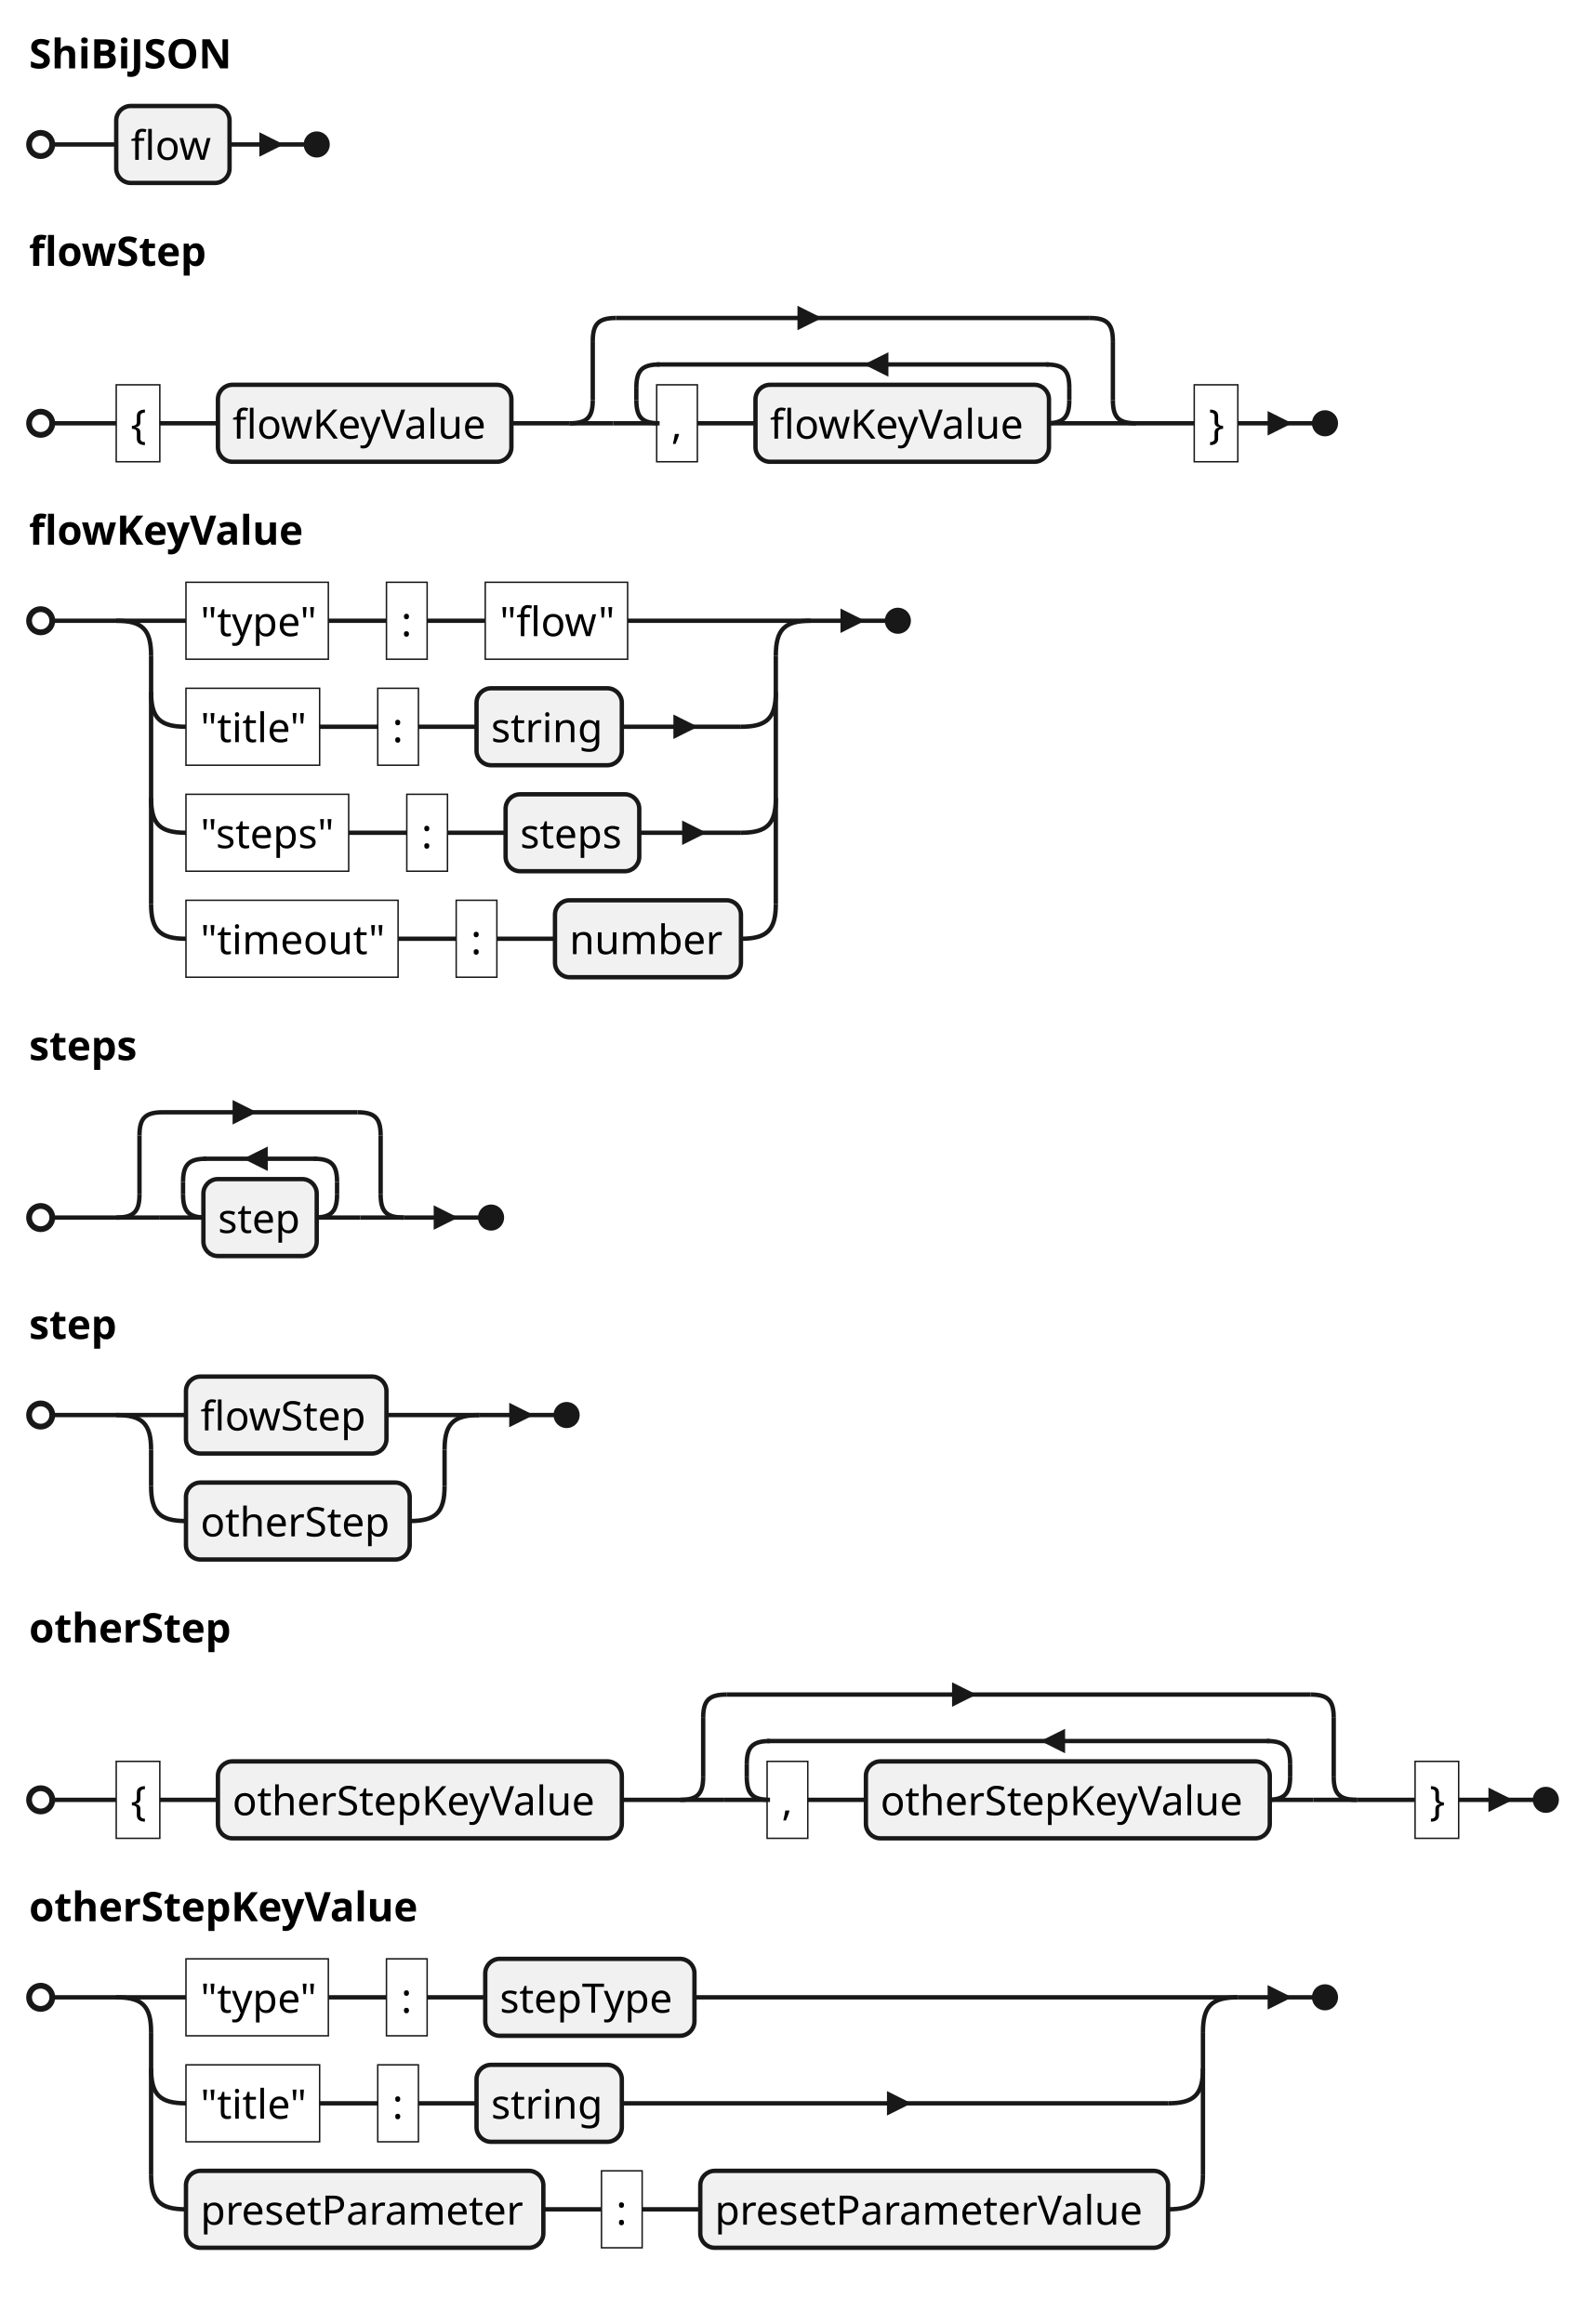
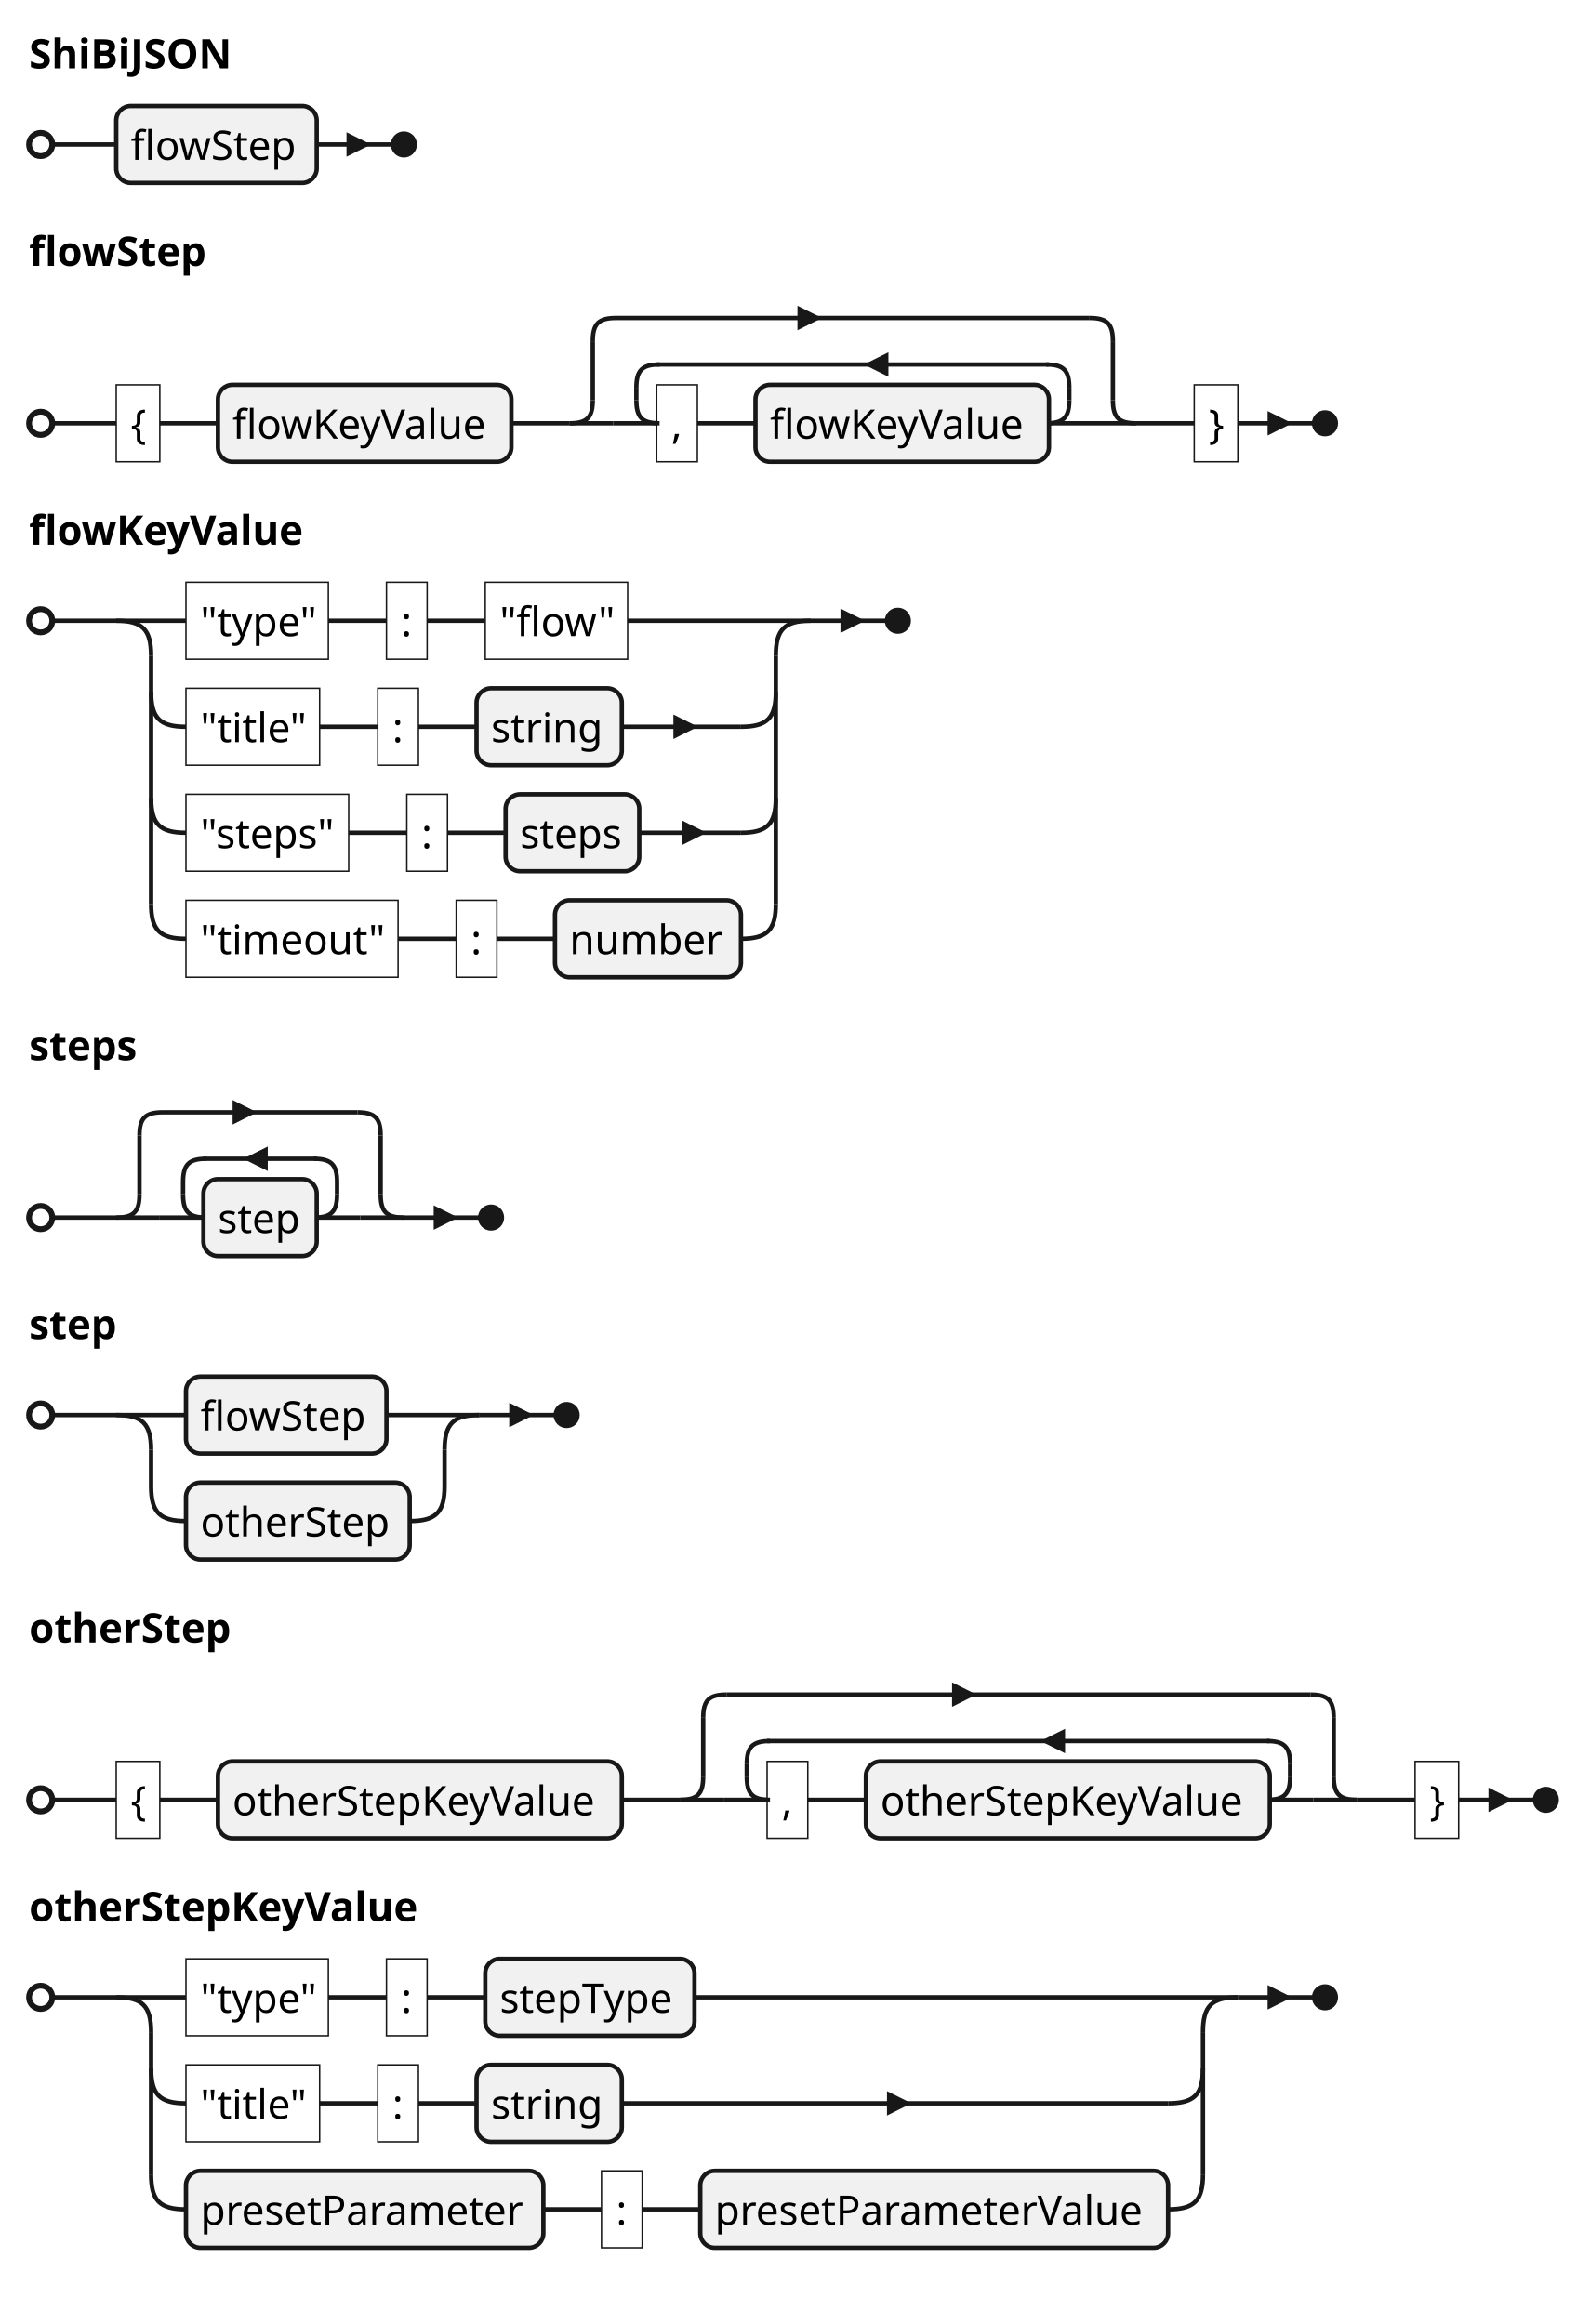
- <svg xmlns="http://www.w3.org/2000/svg" width="547" height="800" preserveAspectRatio="none" style="width:547px;height:800px;">
+ <svg xmlns="http://www.w3.org/2000/svg" width="547" height="800" preserveAspectRatio="none" style="width:547px;height:800px">
  <style>
    @media (prefers-color-scheme: dark) {
      :root {
        background: #1f1f1f;
      }
      text {
        fill: #ccc;
      }
      *[fill="#181818"] {
        fill: #ccc;
      }
      *[stroke="#181818"] {
        stroke: #ccc;
      }
      *[fill="#f1f1f1"], *[fill="#F1F1F1"] {
        fill: #2b2b2b;
      }
      *[stroke="#f1f1f1"], *[stroke="#F1F1F1"] {
        stroke: #2b2b2b;
      }
    }
  </style>
  <text x="10" y="23.535" font-family="sans-serif" font-size="14" font-weight="bold" textLength="73">ShiBiJSON</text>
-   <rect width="39" height="26.488" x="40" y="36.488" fill="#F1F1F1" stroke="#181818" stroke-width="1.5" rx="5" ry="5" />
-   <text x="45" y="55.023" font-family="sans-serif" font-size="14" textLength="29">flow</text>
+   <rect width="69" height="26.488" x="40" y="36.488" fill="#F1F1F1" stroke="#181818" stroke-width="1.5" rx="5" ry="5" />
+   <text x="45" y="55.023" font-family="sans-serif" font-size="14" textLength="59">flowStep</text>
  <circle cx="14" cy="49.732" r="4" fill="none" stroke="#181818" stroke-width="2" />
-   <circle cx="109" cy="49.732" r="4" fill="#181818" stroke="#181818" />
-   <path stroke="#181818" stroke-width="1.5" d="M18 49.732h22M79 49.732h26" />
-   <path fill="#181818" stroke="#181818" stroke-width="1.5" d="M90 49.732v-3l6 3-6 3v-3" />
+   <circle cx="139" cy="49.732" r="4" fill="#181818" stroke="#181818" />
+   <path stroke="#181818" stroke-width="1.5" d="M18 49.732h22M109 49.732h26" />
+   <path fill="#181818" stroke="#181818" stroke-width="1.5" d="M120 49.732v-3l6 3-6 3v-3" />
  <text x="10" y="91.512" font-family="sans-serif" font-size="14" font-weight="bold" textLength="63">flowStep</text>
  <path stroke="#181818" stroke-width="1.5" d="M40 145.709" />
  <path fill="none" stroke="#181818" stroke-width=".5" d="M40 132.465h15v26.488H40z" />
  <text x="45" y="151" font-family="sans-serif" font-size="14" textLength="5">{</text>
  <path stroke="#181818" stroke-width="1.5" d="M55 145.709h20" />
  <rect width="101" height="26.488" x="75" y="132.465" fill="#F1F1F1" stroke="#181818" stroke-width="1.5" rx="5" ry="5" />
  <text x="80" y="151" font-family="sans-serif" font-size="14" textLength="91">flowKeyValue</text>
  <path stroke="#181818" stroke-width="1.5" d="M176 145.709h20" />
  <path fill="none" stroke="#181818" stroke-width="1.5" d="M204 137.709c0 6-2 8-8 8" />
  <path stroke="#181818" stroke-width="1.5" d="M204 117.465v20.244" />
  <path fill="none" stroke="#181818" stroke-width="1.5" d="M204 117.465c0-6 2-8 8-8" />
  <path stroke="#181818" stroke-width="1.5" d="M212 109.465h163" />
  <path fill="#181818" stroke="#181818" stroke-width="1.5" d="M275.2 109.465v-3l6 3-6 3v-3" />
  <path fill="none" stroke="#181818" stroke-width="1.5" d="M383 137.709c0 6 2 8 8 8" />
  <path stroke="#181818" stroke-width="1.5" d="M383 117.465v20.244" />
  <path fill="none" stroke="#181818" stroke-width="1.5" d="M375 109.465c6 0 8 2 8 8" />
  <path stroke="#181818" stroke-width="1.5" d="M196 145.709h15M376 145.709h15" />
  <path fill="none" stroke="#181818" stroke-width="1.5" d="M219 137.709c0 6 2 8 8 8" />
  <path stroke="#181818" stroke-width="1.5" d="M219 133.465v4.244" />
  <path fill="none" stroke="#181818" stroke-width="1.5" d="M219 133.465c0-6 2-8 8-8" />
  <path stroke="#181818" stroke-width="1.5" d="M226 125.465h135" />
  <path fill="#181818" stroke="#181818" stroke-width="1.5" d="M305 125.465v-3l-6 3 6 3v-3" />
  <path fill="none" stroke="#181818" stroke-width="1.5" d="M368 137.709c0 6-2 8-8 8" />
  <path stroke="#181818" stroke-width="1.5" d="M368 133.465v4.244" />
  <path fill="none" stroke="#181818" stroke-width="1.5" d="M360 125.465c6 0 8 2 8 8" />
  <path stroke="#181818" stroke-width="1.5" d="M211 145.709h15M361 145.709h15M226 145.709" />
  <path fill="none" stroke="#181818" stroke-width=".5" d="M226 132.465h14v26.488h-14z" />
  <text x="231" y="151" font-family="sans-serif" font-size="14" textLength="4">,</text>
  <path stroke="#181818" stroke-width="1.5" d="M240 145.709h20" />
  <rect width="101" height="26.488" x="260" y="132.465" fill="#F1F1F1" stroke="#181818" stroke-width="1.5" rx="5" ry="5" />
  <text x="265" y="151" font-family="sans-serif" font-size="14" textLength="91">flowKeyValue</text>
  <path stroke="#181818" stroke-width="1.5" d="M391 145.709h20" />
  <path fill="none" stroke="#181818" stroke-width=".5" d="M411 132.465h15v26.488h-15z" />
  <text x="416" y="151" font-family="sans-serif" font-size="14" textLength="5">}</text>
  <circle cx="14" cy="145.709" r="4" fill="none" stroke="#181818" stroke-width="2" />
  <circle cx="456" cy="145.709" r="4" fill="#181818" stroke="#181818" />
  <path stroke="#181818" stroke-width="1.5" d="M18 145.709h22M426 145.709h26" />
  <path fill="#181818" stroke="#181818" stroke-width="1.5" d="M437 145.709v-3l6 3-6 3v-3" />
  <text x="10" y="187.488" font-family="sans-serif" font-size="14" font-weight="bold" textLength="98">flowKeyValue</text>
  <path stroke="#181818" stroke-width="1.5" d="M64 213.685" />
  <path fill="none" stroke="#181818" stroke-width=".5" d="M64 200.441h49v26.488H64z" />
  <text x="69" y="218.977" font-family="sans-serif" font-size="14" textLength="39">"type"</text>
  <path stroke="#181818" stroke-width="1.5" d="M113 213.685h20" />
  <path fill="none" stroke="#181818" stroke-width=".5" d="M133 200.441h14v26.488h-14z" />
  <text x="138" y="218.977" font-family="sans-serif" font-size="14" textLength="4">:</text>
  <path stroke="#181818" stroke-width="1.5" d="M147 213.685h20" />
  <path fill="none" stroke="#181818" stroke-width=".5" d="M167 200.441h49v26.488h-49z" />
  <text x="172" y="218.977" font-family="sans-serif" font-size="14" textLength="39">"flow"</text>
  <path stroke="#181818" stroke-width="1.5" d="M40 213.685h24M216 213.685h63M64 250.174" />
  <path fill="none" stroke="#181818" stroke-width=".5" d="M64 236.93h46v26.488H64z" />
  <text x="69" y="255.465" font-family="sans-serif" font-size="14" textLength="36">"title"</text>
  <path stroke="#181818" stroke-width="1.5" d="M110 250.174h20" />
  <path fill="none" stroke="#181818" stroke-width=".5" d="M130 236.93h14v26.488h-14z" />
  <text x="135" y="255.465" font-family="sans-serif" font-size="14" textLength="4">:</text>
  <path stroke="#181818" stroke-width="1.5" d="M144 250.174h20" />
  <rect width="50" height="26.488" x="164" y="236.93" fill="#F1F1F1" stroke="#181818" stroke-width="1.5" rx="5" ry="5" />
  <text x="169" y="255.465" font-family="sans-serif" font-size="14" textLength="40">string</text>
  <path fill="none" stroke="#181818" stroke-width="1.5" d="M52 238.174c0 9 3 12 12 12" />
  <path stroke="#181818" stroke-width="1.5" d="M214 250.174h41" />
  <path fill="#181818" stroke="#181818" stroke-width="1.5" d="M232.5 250.174v-3l6 3-6 3v-3" />
  <path fill="none" stroke="#181818" stroke-width="1.5" d="M267 238.174c0 9-3 12-12 12" />
  <path stroke="#181818" stroke-width="1.5" d="M64 286.662" />
  <path fill="none" stroke="#181818" stroke-width=".5" d="M64 273.418h56v26.488H64z" />
  <text x="69" y="291.953" font-family="sans-serif" font-size="14" textLength="46">"steps"</text>
  <path stroke="#181818" stroke-width="1.5" d="M120 286.662h20" />
  <path fill="none" stroke="#181818" stroke-width=".5" d="M140 273.418h14v26.488h-14z" />
  <text x="145" y="291.953" font-family="sans-serif" font-size="14" textLength="4">:</text>
  <path stroke="#181818" stroke-width="1.5" d="M154 286.662h20" />
  <rect width="46" height="26.488" x="174" y="273.418" fill="#F1F1F1" stroke="#181818" stroke-width="1.5" rx="5" ry="5" />
  <text x="179" y="291.953" font-family="sans-serif" font-size="14" textLength="36">steps</text>
  <path fill="none" stroke="#181818" stroke-width="1.5" d="M52 274.662c0 9 3 12 12 12" />
  <path stroke="#181818" stroke-width="1.5" d="M220 286.662h35" />
  <path fill="#181818" stroke="#181818" stroke-width="1.5" d="M235.5 286.662v-3l6 3-6 3v-3" />
  <path fill="none" stroke="#181818" stroke-width="1.5" d="M267 274.662c0 9-3 12-12 12" />
  <path stroke="#181818" stroke-width="1.5" d="M64 323.15" />
  <path fill="none" stroke="#181818" stroke-width=".5" d="M64 309.906h73v26.488H64z" />
  <text x="69" y="328.441" font-family="sans-serif" font-size="14" textLength="63">"timeout"</text>
  <path stroke="#181818" stroke-width="1.5" d="M137 323.15h20" />
  <path fill="none" stroke="#181818" stroke-width=".5" d="M157 309.906h14v26.488h-14z" />
  <text x="162" y="328.441" font-family="sans-serif" font-size="14" textLength="4">:</text>
  <path stroke="#181818" stroke-width="1.5" d="M171 323.15h20" />
  <rect width="64" height="26.488" x="191" y="309.906" fill="#F1F1F1" stroke="#181818" stroke-width="1.5" rx="5" ry="5" />
  <text x="196" y="328.441" font-family="sans-serif" font-size="14" textLength="54">number</text>
  <path stroke="#181818" stroke-width="1.5" d="M255 323.15" />
  <path fill="none" stroke="#181818" stroke-width="1.5" d="M52 311.15c0 9 3 12 12 12" />
  <path stroke="#181818" stroke-width="1.5" d="M52 225.685v85.465" />
  <path fill="none" stroke="#181818" stroke-width="1.5" d="M40 213.685c9 0 12 3 12 12M267 311.15c0 9-3 12-12 12" />
  <path stroke="#181818" stroke-width="1.5" d="M267 225.685v85.465" />
  <path fill="none" stroke="#181818" stroke-width="1.5" d="M267 225.685c0-9 3-12 12-12" />
  <circle cx="14" cy="213.685" r="4" fill="none" stroke="#181818" stroke-width="2" />
  <circle cx="309" cy="213.685" r="4" fill="#181818" stroke="#181818" />
  <path stroke="#181818" stroke-width="1.5" d="M18 213.685h22M279 213.685h26" />
  <path fill="#181818" stroke="#181818" stroke-width="1.5" d="M290 213.685v-3l6 3-6 3v-3" />
  <text x="10" y="364.93" font-family="sans-serif" font-size="14" font-weight="bold" textLength="39">steps</text>
  <path fill="none" stroke="#181818" stroke-width="1.5" d="M48 411.127c0 6-2 8-8 8" />
  <path stroke="#181818" stroke-width="1.5" d="M48 390.883v20.244" />
  <path fill="none" stroke="#181818" stroke-width="1.5" d="M48 390.883c0-6 2-8 8-8" />
  <path stroke="#181818" stroke-width="1.5" d="M56 382.883h67" />
  <path fill="#181818" stroke="#181818" stroke-width="1.5" d="M80.8 382.883v-3l6 3-6 3v-3" />
  <path fill="none" stroke="#181818" stroke-width="1.5" d="M131 411.127c0 6 2 8 8 8" />
  <path stroke="#181818" stroke-width="1.5" d="M131 390.883v20.244" />
  <path fill="none" stroke="#181818" stroke-width="1.5" d="M123 382.883c6 0 8 2 8 8" />
  <path stroke="#181818" stroke-width="1.5" d="M40 419.127h15M124 419.127h15" />
  <path fill="none" stroke="#181818" stroke-width="1.5" d="M63 411.127c0 6 2 8 8 8" />
  <path stroke="#181818" stroke-width="1.5" d="M63 406.883v4.244" />
  <path fill="none" stroke="#181818" stroke-width="1.5" d="M63 406.883c0-6 2-8 8-8" />
  <path stroke="#181818" stroke-width="1.5" d="M70 398.883h39" />
  <path fill="#181818" stroke="#181818" stroke-width="1.5" d="M91.4 398.883v-3l-6 3 6 3v-3" />
  <path fill="none" stroke="#181818" stroke-width="1.5" d="M116 411.127c0 6-2 8-8 8" />
  <path stroke="#181818" stroke-width="1.5" d="M116 406.883v4.244" />
  <path fill="none" stroke="#181818" stroke-width="1.5" d="M108 398.883c6 0 8 2 8 8" />
  <path stroke="#181818" stroke-width="1.5" d="M55 419.127h15M109 419.127h15" />
  <rect width="39" height="26.488" x="70" y="405.883" fill="#F1F1F1" stroke="#181818" stroke-width="1.5" rx="5" ry="5" />
  <text x="75" y="424.418" font-family="sans-serif" font-size="14" textLength="29">step</text>
  <circle cx="14" cy="419.127" r="4" fill="none" stroke="#181818" stroke-width="2" />
  <circle cx="169" cy="419.127" r="4" fill="#181818" stroke="#181818" />
  <path stroke="#181818" stroke-width="1.5" d="M18 419.127h22M139 419.127h26" />
  <path fill="#181818" stroke="#181818" stroke-width="1.5" d="M150 419.127v-3l6 3-6 3v-3" />
  <text x="10" y="460.906" font-family="sans-serif" font-size="14" font-weight="bold" textLength="31">step</text>
  <rect width="69" height="26.488" x="64" y="473.859" fill="#F1F1F1" stroke="#181818" stroke-width="1.5" rx="5" ry="5" />
  <text x="69" y="492.394" font-family="sans-serif" font-size="14" textLength="59">flowStep</text>
  <path stroke="#181818" stroke-width="1.5" d="M40 487.103h24M133 487.103h32" />
  <rect width="77" height="26.488" x="64" y="510.348" fill="#F1F1F1" stroke="#181818" stroke-width="1.5" rx="5" ry="5" />
  <text x="69" y="528.883" font-family="sans-serif" font-size="14" textLength="67">otherStep</text>
  <path stroke="#181818" stroke-width="1.5" d="M141 523.592" />
  <path fill="none" stroke="#181818" stroke-width="1.5" d="M52 511.592c0 9 3 12 12 12" />
  <path stroke="#181818" stroke-width="1.5" d="M52 499.103v12.489" />
  <path fill="none" stroke="#181818" stroke-width="1.5" d="M40 487.103c9 0 12 3 12 12M153 511.592c0 9-3 12-12 12" />
  <path stroke="#181818" stroke-width="1.5" d="M153 499.103v12.489" />
  <path fill="none" stroke="#181818" stroke-width="1.5" d="M153 499.103c0-9 3-12 12-12" />
  <circle cx="14" cy="487.103" r="4" fill="none" stroke="#181818" stroke-width="2" />
  <circle cx="195" cy="487.103" r="4" fill="#181818" stroke="#181818" />
  <path stroke="#181818" stroke-width="1.5" d="M18 487.103h22M165 487.103h26" />
  <path fill="#181818" stroke="#181818" stroke-width="1.5" d="M176 487.103v-3l6 3-6 3v-3" />
  <text x="10" y="565.371" font-family="sans-serif" font-size="14" font-weight="bold" textLength="69">otherStep</text>
  <path stroke="#181818" stroke-width="1.5" d="M40 619.568" />
  <path fill="none" stroke="#181818" stroke-width=".5" d="M40 606.324h15v26.488H40z" />
  <text x="45" y="624.859" font-family="sans-serif" font-size="14" textLength="5">{</text>
  <path stroke="#181818" stroke-width="1.5" d="M55 619.568h20" />
  <rect width="139" height="26.488" x="75" y="606.324" fill="#F1F1F1" stroke="#181818" stroke-width="1.5" rx="5" ry="5" />
  <text x="80" y="624.859" font-family="sans-serif" font-size="14" textLength="129">otherStepKeyValue</text>
  <path stroke="#181818" stroke-width="1.5" d="M214 619.568h20" />
  <path fill="none" stroke="#181818" stroke-width="1.5" d="M242 611.568c0 6-2 8-8 8" />
  <path stroke="#181818" stroke-width="1.5" d="M242 591.324v20.244" />
  <path fill="none" stroke="#181818" stroke-width="1.5" d="M242 591.324c0-6 2-8 8-8" />
  <path stroke="#181818" stroke-width="1.5" d="M250 583.324h201" />
  <path fill="#181818" stroke="#181818" stroke-width="1.5" d="M328.4 583.324v-3l6 3-6 3v-3" />
  <path fill="none" stroke="#181818" stroke-width="1.5" d="M459 611.568c0 6 2 8 8 8" />
  <path stroke="#181818" stroke-width="1.5" d="M459 591.324v20.244" />
  <path fill="none" stroke="#181818" stroke-width="1.5" d="M451 583.324c6 0 8 2 8 8" />
  <path stroke="#181818" stroke-width="1.5" d="M234 619.568h15M452 619.568h15" />
  <path fill="none" stroke="#181818" stroke-width="1.5" d="M257 611.568c0 6 2 8 8 8" />
  <path stroke="#181818" stroke-width="1.5" d="M257 607.324v4.244" />
  <path fill="none" stroke="#181818" stroke-width="1.5" d="M257 607.324c0-6 2-8 8-8" />
  <path stroke="#181818" stroke-width="1.5" d="M264 599.324h173" />
  <path fill="#181818" stroke="#181818" stroke-width="1.5" d="M365.8 599.324v-3l-6 3 6 3v-3" />
  <path fill="none" stroke="#181818" stroke-width="1.5" d="M444 611.568c0 6-2 8-8 8" />
  <path stroke="#181818" stroke-width="1.5" d="M444 607.324v4.244" />
  <path fill="none" stroke="#181818" stroke-width="1.5" d="M436 599.324c6 0 8 2 8 8" />
  <path stroke="#181818" stroke-width="1.5" d="M249 619.568h15M437 619.568h15M264 619.568" />
  <path fill="none" stroke="#181818" stroke-width=".5" d="M264 606.324h14v26.488h-14z" />
  <text x="269" y="624.859" font-family="sans-serif" font-size="14" textLength="4">,</text>
  <path stroke="#181818" stroke-width="1.5" d="M278 619.568h20" />
  <rect width="139" height="26.488" x="298" y="606.324" fill="#F1F1F1" stroke="#181818" stroke-width="1.5" rx="5" ry="5" />
  <text x="303" y="624.859" font-family="sans-serif" font-size="14" textLength="129">otherStepKeyValue</text>
  <path stroke="#181818" stroke-width="1.5" d="M467 619.568h20" />
  <path fill="none" stroke="#181818" stroke-width=".5" d="M487 606.324h15v26.488h-15z" />
  <text x="492" y="624.859" font-family="sans-serif" font-size="14" textLength="5">}</text>
  <circle cx="14" cy="619.568" r="4" fill="none" stroke="#181818" stroke-width="2" />
  <circle cx="532" cy="619.568" r="4" fill="#181818" stroke="#181818" />
  <path stroke="#181818" stroke-width="1.5" d="M18 619.568h22M502 619.568h26" />
  <path fill="#181818" stroke="#181818" stroke-width="1.5" d="M513 619.568v-3l6 3-6 3v-3" />
  <text x="10" y="661.348" font-family="sans-serif" font-size="14" font-weight="bold" textLength="135">otherStepKeyValue</text>
  <path stroke="#181818" stroke-width="1.5" d="M64 687.545" />
  <path fill="none" stroke="#181818" stroke-width=".5" d="M64 674.301h49v26.488H64z" />
  <text x="69" y="692.836" font-family="sans-serif" font-size="14" textLength="39">"type"</text>
  <path stroke="#181818" stroke-width="1.5" d="M113 687.545h20" />
  <path fill="none" stroke="#181818" stroke-width=".5" d="M133 674.301h14v26.488h-14z" />
  <text x="138" y="692.836" font-family="sans-serif" font-size="14" textLength="4">:</text>
  <path stroke="#181818" stroke-width="1.5" d="M147 687.545h20" />
  <rect width="72" height="26.488" x="167" y="674.301" fill="#F1F1F1" stroke="#181818" stroke-width="1.5" rx="5" ry="5" />
  <text x="172" y="692.836" font-family="sans-serif" font-size="14" textLength="62">stepType</text>
  <path stroke="#181818" stroke-width="1.5" d="M40 687.545h24M239 687.545h187M64 724.033" />
  <path fill="none" stroke="#181818" stroke-width=".5" d="M64 710.789h46v26.488H64z" />
  <text x="69" y="729.324" font-family="sans-serif" font-size="14" textLength="36">"title"</text>
  <path stroke="#181818" stroke-width="1.5" d="M110 724.033h20" />
  <path fill="none" stroke="#181818" stroke-width=".5" d="M130 710.789h14v26.488h-14z" />
  <text x="135" y="729.324" font-family="sans-serif" font-size="14" textLength="4">:</text>
  <path stroke="#181818" stroke-width="1.5" d="M144 724.033h20" />
  <rect width="50" height="26.488" x="164" y="710.789" fill="#F1F1F1" stroke="#181818" stroke-width="1.5" rx="5" ry="5" />
  <text x="169" y="729.324" font-family="sans-serif" font-size="14" textLength="40">string</text>
  <path fill="none" stroke="#181818" stroke-width="1.5" d="M52 712.033c0 9 3 12 12 12" />
  <path stroke="#181818" stroke-width="1.5" d="M214 724.033h188" />
  <path fill="#181818" stroke="#181818" stroke-width="1.5" d="M306 724.033v-3l6 3-6 3v-3" />
  <path fill="none" stroke="#181818" stroke-width="1.5" d="M414 712.033c0 9-3 12-12 12" />
  <path stroke="#181818" stroke-width="1.5" d="M64 760.521" />
  <rect width="123" height="26.488" x="64" y="747.277" fill="#F1F1F1" stroke="#181818" stroke-width="1.5" rx="5" ry="5" />
  <text x="69" y="765.813" font-family="sans-serif" font-size="14" textLength="113">presetParameter</text>
  <path stroke="#181818" stroke-width="1.5" d="M187 760.521h20" />
  <path fill="none" stroke="#181818" stroke-width=".5" d="M207 747.277h14v26.488h-14z" />
  <text x="212" y="765.813" font-family="sans-serif" font-size="14" textLength="4">:</text>
  <path stroke="#181818" stroke-width="1.5" d="M221 760.521h20" />
  <rect width="161" height="26.488" x="241" y="747.277" fill="#F1F1F1" stroke="#181818" stroke-width="1.5" rx="5" ry="5" />
  <text x="246" y="765.813" font-family="sans-serif" font-size="14" textLength="151">presetParameterValue</text>
  <path stroke="#181818" stroke-width="1.5" d="M402 760.521" />
  <path fill="none" stroke="#181818" stroke-width="1.5" d="M52 748.521c0 9 3 12 12 12" />
  <path stroke="#181818" stroke-width="1.5" d="M52 699.545v48.976" />
  <path fill="none" stroke="#181818" stroke-width="1.5" d="M40 687.545c9 0 12 3 12 12M414 748.521c0 9-3 12-12 12" />
  <path stroke="#181818" stroke-width="1.5" d="M414 699.545v48.976" />
  <path fill="none" stroke="#181818" stroke-width="1.5" d="M414 699.545c0-9 3-12 12-12" />
  <circle cx="14" cy="687.545" r="4" fill="none" stroke="#181818" stroke-width="2" />
  <circle cx="456" cy="687.545" r="4" fill="#181818" stroke="#181818" />
  <path stroke="#181818" stroke-width="1.5" d="M18 687.545h22M426 687.545h26" />
  <path fill="#181818" stroke="#181818" stroke-width="1.5" d="M437 687.545v-3l6 3-6 3v-3" />
</svg>
